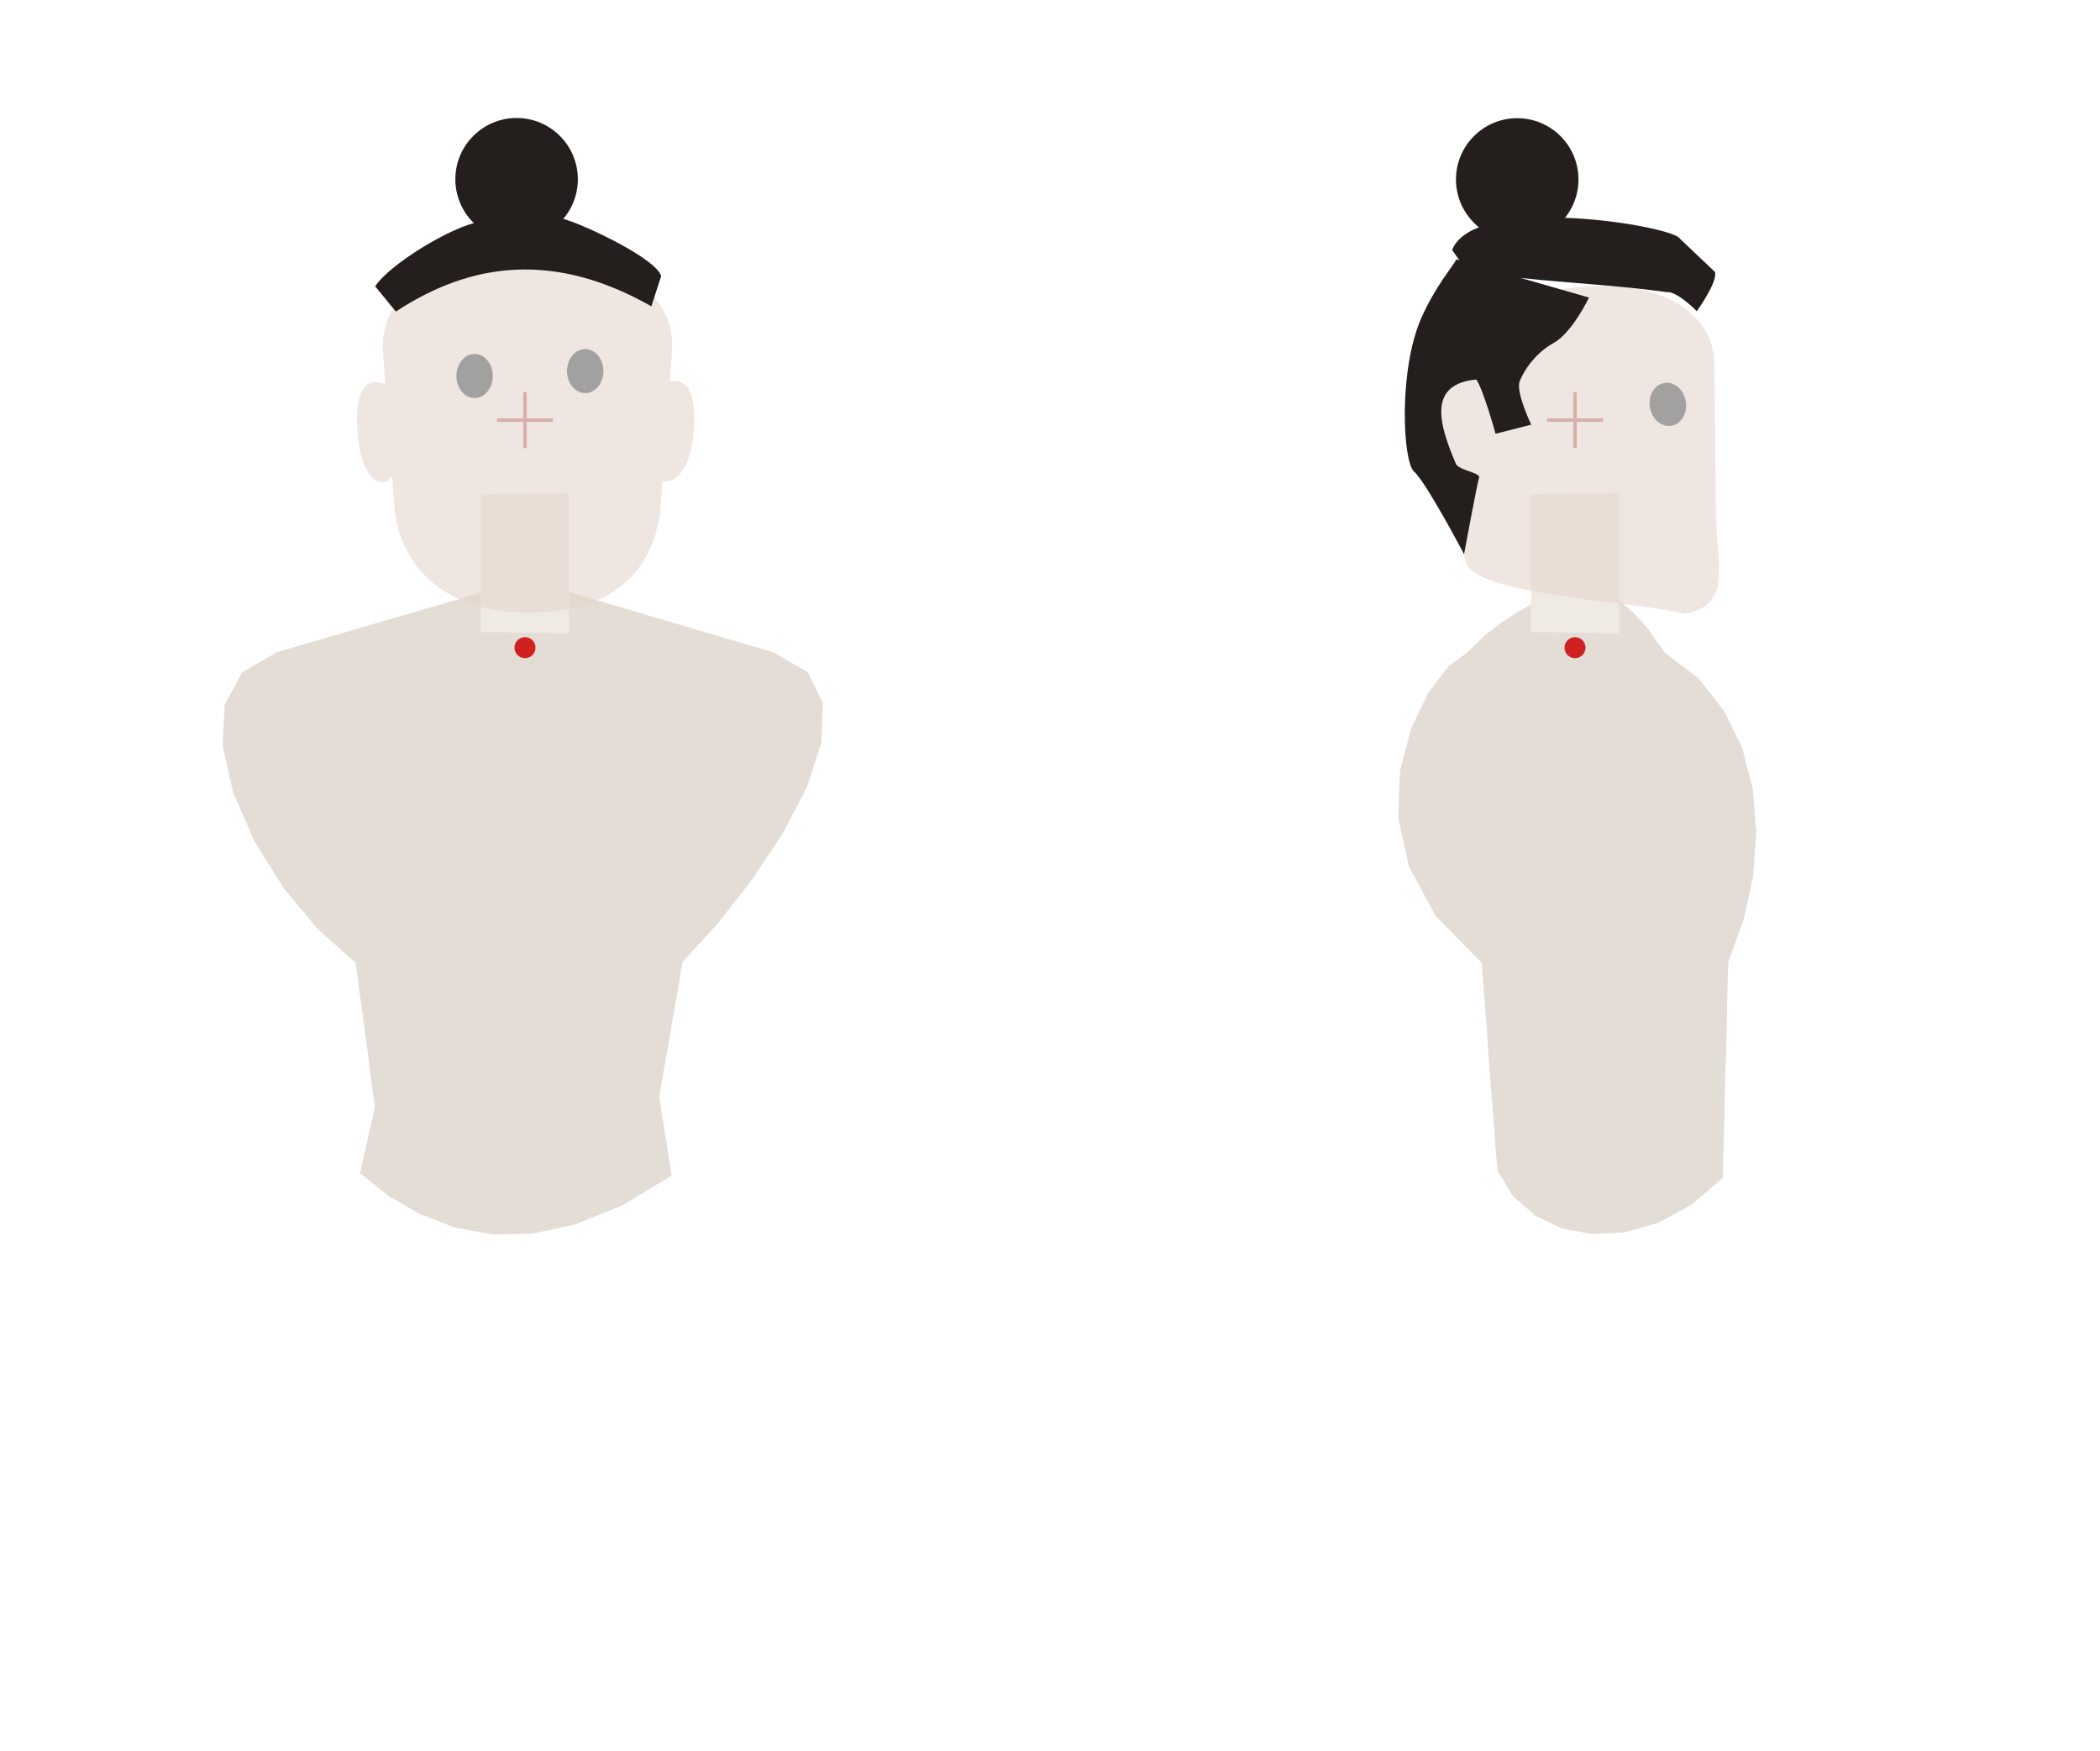
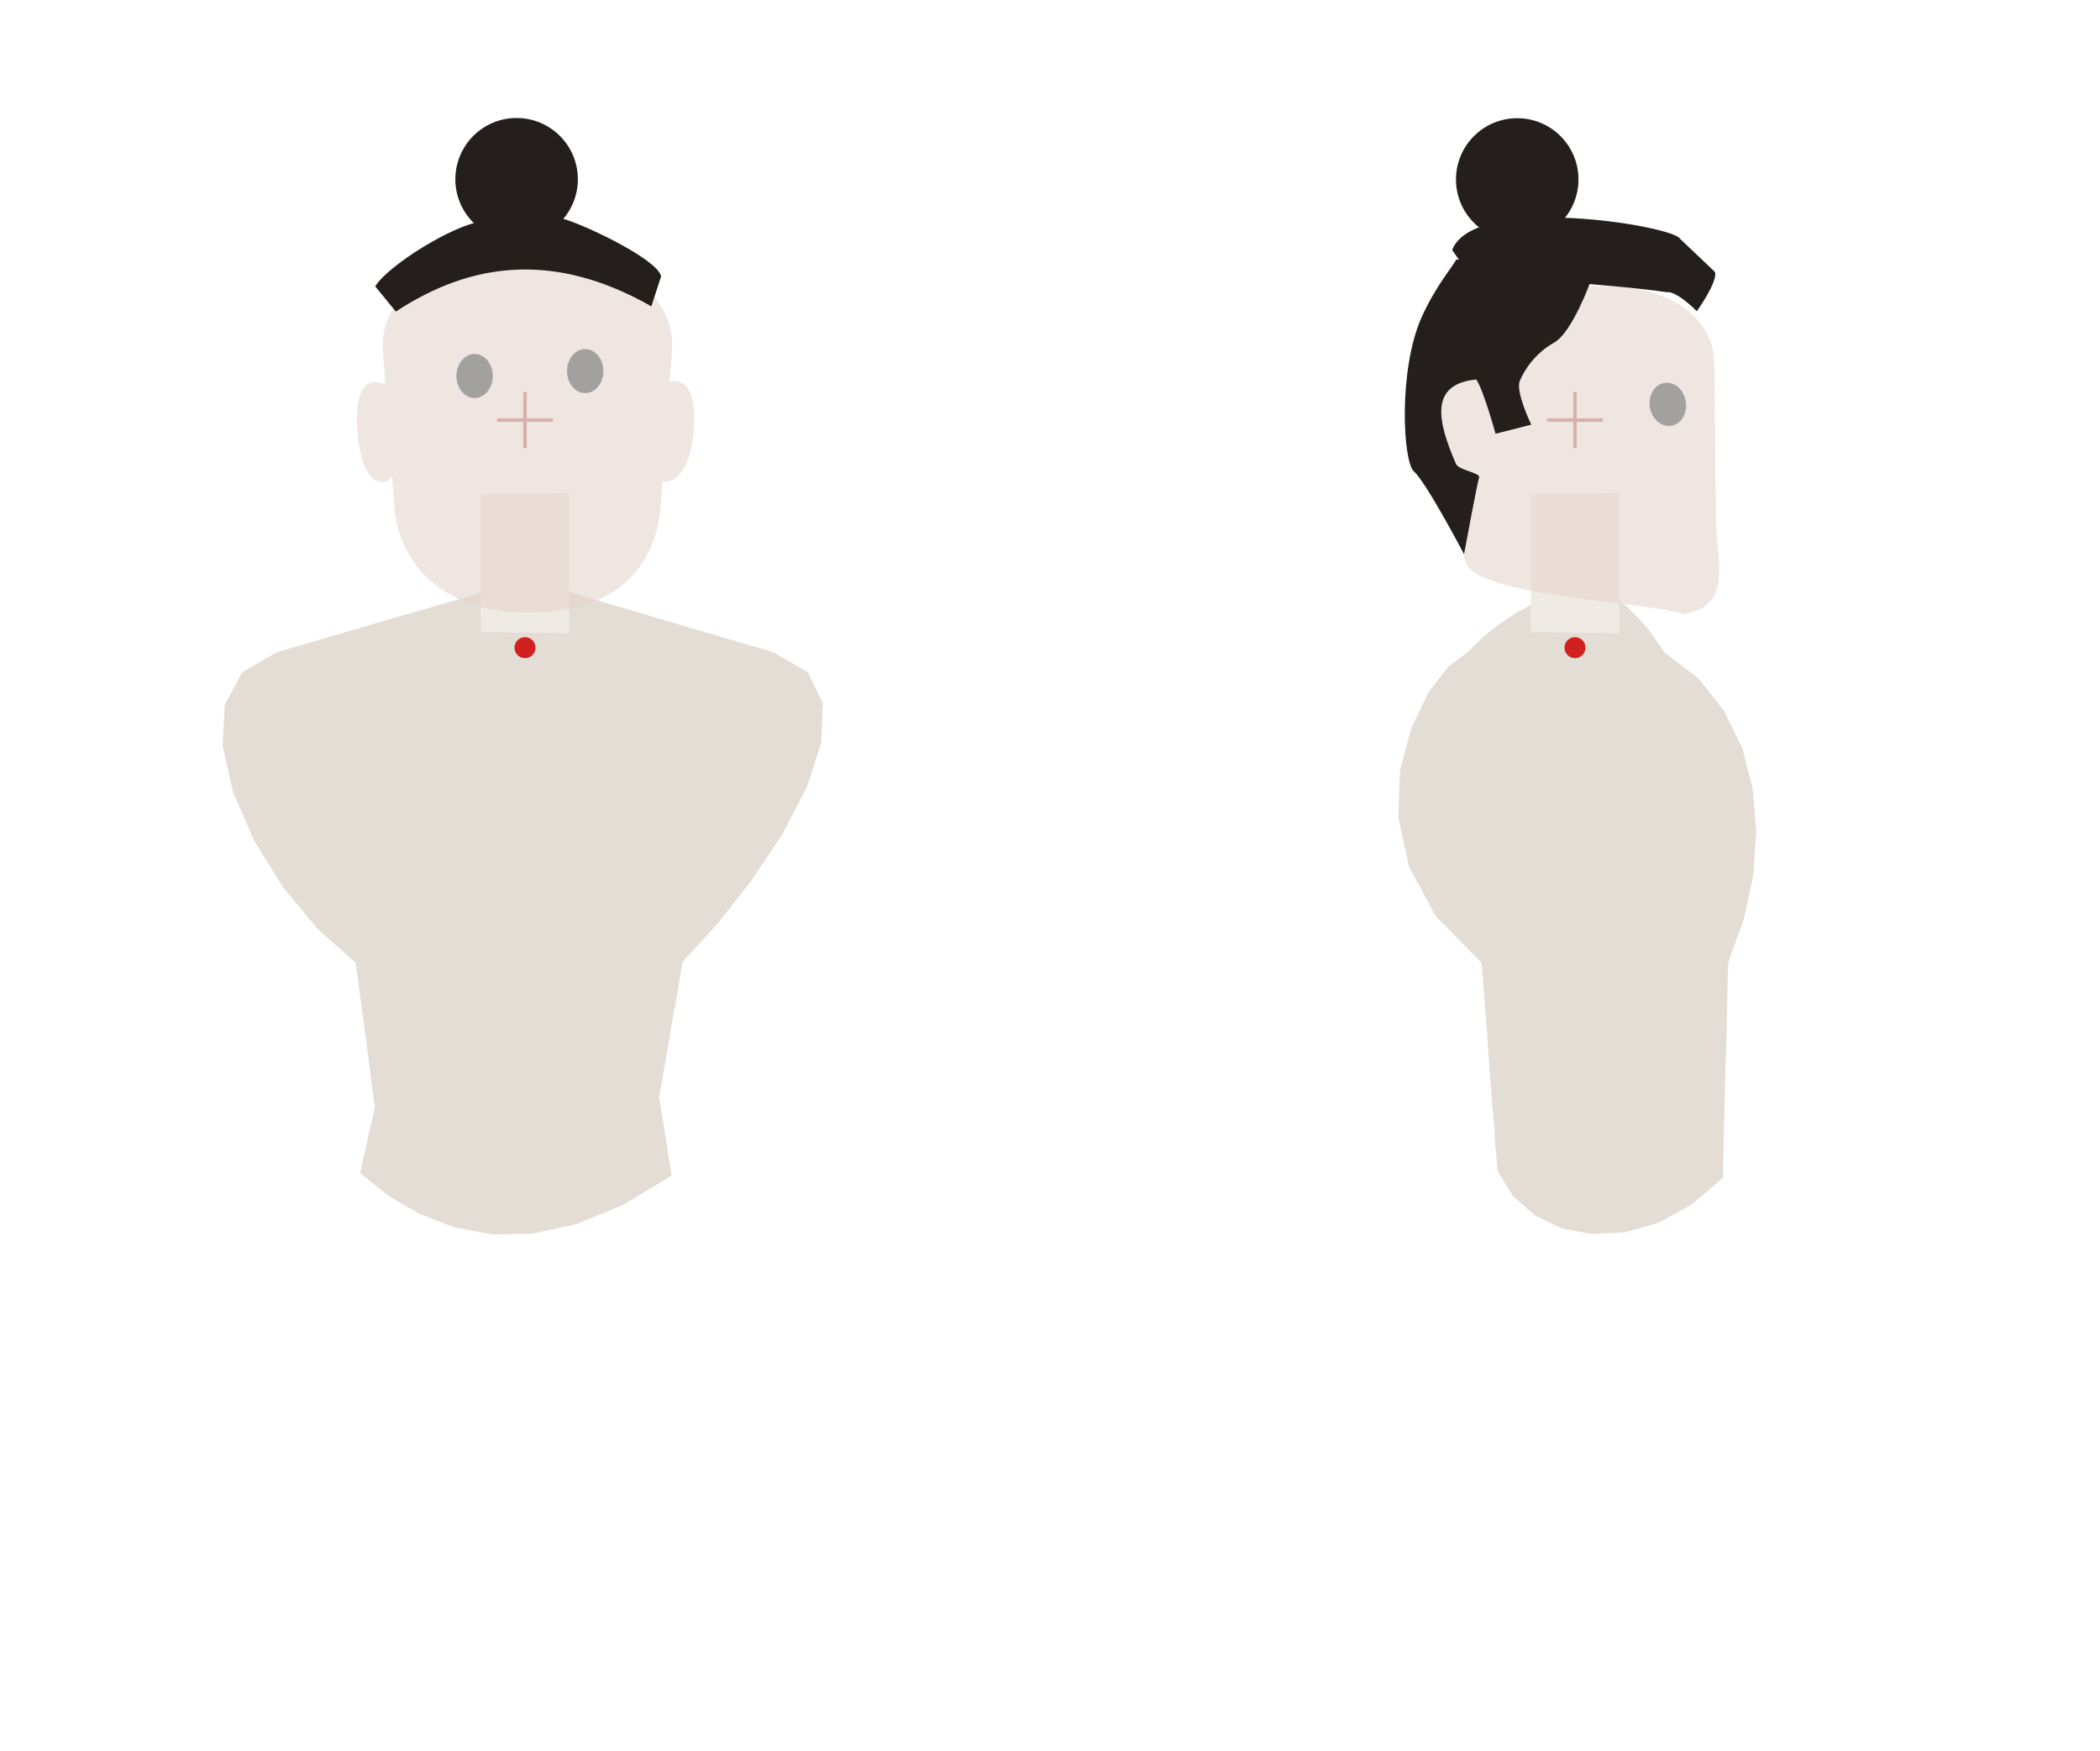
<svg xmlns="http://www.w3.org/2000/svg" width="1200" height="1000" viewBox="-1.5 -1.2 6 5" version="1.1" id="svg2032">
  <defs id="defs2036" />
  <g id="g1994">
    <g opacity="0.7" id="g1976">
      <path d="M0.709 0.663L0.621 0.637L0.532 0.611L0.444 0.585L0.356 0.559L0.268 0.533L0.18 0.507L0.092 0.481L0.004 0.455L-0.085 0.481L-0.174 0.507L-0.263 0.533L-0.353 0.559L-0.442 0.585L-0.531 0.611L-0.62 0.637L-0.709 0.663L-0.808 0.72L-0.858 0.813L-0.864 0.93L-0.834 1.063L-0.774 1.201L-0.691 1.335L-0.592 1.454L-0.484 1.55L-0.477 1.601L-0.47 1.653L-0.463 1.704L-0.456 1.756L-0.449 1.808L-0.443 1.859L-0.436 1.911L-0.429 1.962L-0.434 1.986L-0.439 2.009L-0.445 2.033L-0.45 2.056L-0.455 2.08L-0.461 2.104L-0.466 2.127L-0.471 2.151L-0.39 2.216L-0.3 2.268L-0.202 2.306L-0.094 2.326L0.021 2.324L0.145 2.297L0.278 2.243L0.419 2.158L0.415 2.13L0.41 2.102L0.406 2.074L0.401 2.046L0.397 2.018L0.392 1.989L0.388 1.961L0.383 1.933L0.392 1.885L0.4 1.837L0.409 1.789L0.417 1.741L0.425 1.693L0.434 1.644L0.442 1.596L0.45 1.548L0.549 1.44L0.647 1.315L0.736 1.182L0.806 1.047L0.847 0.92L0.851 0.808L0.808 0.72Z" fill="#d9cfc4" id="path1954" />
      <path d="M0.126 0.609L0.126 0.558L0.126 0.508L0.126 0.458L0.126 0.408L0.126 0.358L0.126 0.308L0.126 0.258L0.126 0.208L0.095 0.208L0.063 0.209L0.032 0.209L0 0.21L-0.032 0.211L-0.063 0.211L-0.095 0.212L-0.126 0.212L-0.126 0.262L-0.126 0.311L-0.126 0.36L-0.126 0.409L-0.126 0.458L-0.126 0.507L-0.126 0.557L-0.126 0.606L-0.095 0.606L-0.063 0.606L-0.032 0.607L0 0.607L0.032 0.607L0.063 0.608L0.095 0.608Z" fill="#e8e1d9" id="path1956" />
      <path d="M-0.08 0H0.08M0 -0.08V0.08" stroke="#b04040" stroke-width="0.01" fill="none" id="path1958" />
      <g opacity="0.6" id="g1974">
        <g id="g1966">
          <path style="fill:#d9c3b6;stroke-width:0.015" d="m 0.014,0.55 c 0.288,0 0.364,-0.177 0.373,-0.301 l 0.033,-0.447 c 0.009,-0.123 -0.089,-0.277 -0.41,-0.277 -0.321,0 -0.425,0.154 -0.416,0.277 l 0.033,0.447 c 0.009,0.123 0.099,0.301 0.387,0.301 z" id="path1960" />
          <path style="fill:#d9c3b6;fill-opacity:1;stroke-width:0.015" d="m 0.37,0.156 0.003,-0.246 c 5.574e-4,-0.002 0.121,-0.091 0.11,0.111 -0.01,0.166 -0.095,0.175 -0.113,0.135 z" id="path1962" />
          <path style="fill:#d9c3b6;fill-opacity:1;stroke-width:0.015" d="m -0.378,0.156 -0.003,-0.246 c -5.575e-4,-0.002 -0.11,-0.085 -0.098,0.117 0.01,0.166 0.083,0.169 0.101,0.129 z" id="path1964" />
        </g>
        <g id="g1972">
          <ellipse style="fill:#241f1c;stroke-width:0.015" cx="-0.144" cy="-0.126" rx="0.052" ry="0.063" id="ellipse1968" />
          <ellipse style="fill:#241f1c;stroke-width:0.015" cx="0.172" cy="-0.14" rx="0.052" ry="0.063" id="ellipse1970" />
        </g>
      </g>
    </g>
    <g id="g1978">
      <path style="display:none;fill:#241f1c;fill-opacity:1;stroke-width:0.015" d="m -0.351,0.309 c 0,0 -0.129,-0.202 -0.132,-0.262 -0.003,-0.059 0,-0.348 0.039,-0.41 0.039,-0.062 0.23,-0.172 0.307,-0.184 0.077,-0.012 0.184,-0.027 0.25,-0.006 0.065,0.021 0.328,0.113 0.34,0.161 0.012,0.048 0.03,0.375 0.03,0.44 0,0.065 -0.129,0.288 -0.129,0.288" id="path1982" />
    </g>
    <g id="g1980" />
    <g id="g1984" style="display:none">
      <a id="a2178" />
    </g>
    <g id="g1988">
      <circle style="fill:#241f1c;fill-opacity:1;stroke-width:0.015" cx="-0.024" cy="-0.688" r="0.175" id="circle1986" />
      <path style="display:inline;fill:#241f1c;fill-opacity:1;stroke-width:0.015" d="m -0.428,-0.382 c 0.039,-0.062 0.22,-0.172 0.297,-0.184 0.077,-0.012 0.184,-0.027 0.25,-0.006 0.065,0.021 0.258,0.113 0.27,0.161 l -0.028,0.086 c -0.276,-0.157 -0.514,-0.127 -0.73,0.015 z" id="path1982-3" />
    </g>
    <g id="g1992">
      <circle cx="0" cy="0.65" r="0.03" fill="#d02020" id="circle1990" />
    </g>
  </g>
  <g transform="translate(3 0)" id="g2030">
    <g opacity="0.7" id="g2012">
      <path d="M0.255 0.663L0.244 0.646L0.228 0.624L0.208 0.596L0.183 0.567L0.153 0.537L0.116 0.508L0.073 0.482L0.022 0.462L-0.005 0.475L-0.038 0.489L-0.076 0.505L-0.118 0.524L-0.164 0.548L-0.211 0.579L-0.259 0.616L-0.307 0.663L-0.362 0.704L-0.419 0.778L-0.468 0.88L-0.5 1.001L-0.505 1.136L-0.474 1.276L-0.398 1.417L-0.267 1.55L-0.263 1.598L-0.259 1.648L-0.255 1.7L-0.251 1.752L-0.248 1.804L-0.244 1.857L-0.24 1.91L-0.236 1.962L-0.234 1.986L-0.232 2.009L-0.23 2.032L-0.229 2.055L-0.227 2.078L-0.225 2.101L-0.223 2.123L-0.221 2.145L-0.177 2.217L-0.114 2.272L-0.038 2.309L0.049 2.325L0.142 2.32L0.238 2.293L0.333 2.241L0.423 2.164L0.423 2.132L0.424 2.101L0.425 2.071L0.425 2.042L0.426 2.014L0.427 1.986L0.427 1.959L0.428 1.933L0.429 1.888L0.43 1.844L0.432 1.799L0.433 1.753L0.434 1.706L0.435 1.656L0.436 1.604L0.438 1.548L0.482 1.427L0.509 1.302L0.518 1.176L0.508 1.054L0.478 0.937L0.426 0.831L0.353 0.738Z" fill="#d9cfc4" id="path1996" />
      <path d="M0.126 0.609L0.126 0.558L0.126 0.508L0.126 0.458L0.126 0.408L0.126 0.358L0.126 0.308L0.126 0.258L0.126 0.208L0.095 0.208L0.063 0.209L0.032 0.209L0 0.21L-0.032 0.211L-0.063 0.211L-0.095 0.212L-0.126 0.212L-0.126 0.262L-0.126 0.311L-0.126 0.36L-0.126 0.409L-0.126 0.458L-0.126 0.507L-0.126 0.557L-0.126 0.606L-0.095 0.606L-0.063 0.606L-0.032 0.607L0 0.607L0.032 0.607L0.063 0.608L0.095 0.608Z" fill="#e8e1d9" id="path1998" />
      <path d="M-0.08 0H0.08M0 -0.08V0.08" stroke="#b04040" stroke-width="0.01" fill="none" id="path2000" />
      <g opacity="0.6" id="g2010">
        <g id="g2004">
          <path style="fill:#d9c3b6;stroke-width:0.015" d="m 0.311,0.554 c 0.14,-0.024 0.094,-0.142 0.092,-0.275 l -0.005,-0.443 c -0.001,-0.124 -0.132,-0.259 -0.449,-0.208 -0.317,0.051 -0.395,0.22 -0.366,0.34 l 0.104,0.436 c 0.024,0.1 0.513,0.114 0.624,0.15 z" id="path2002" />
        </g>
        <g id="g2008">
          <ellipse style="fill:#241f1c;stroke-width:0.015" cx="0.269" cy="-0.002" rx="0.052" ry="0.062" transform="rotate(-9.201606)" id="ellipse2006" />
        </g>
      </g>
    </g>
    <g id="g2014">
-       <path style="fill:#241f1c;fill-opacity:1;stroke-width:0.015" d="m -0.339,-0.459 c -0.01,0.02 -0.06,0.077 -0.1,0.167 -0.066,0.15 -0.053,0.411 -0.021,0.439 0.034,0.029 0.143,0.236 0.143,0.236 0,0 0.038,-0.205 0.043,-0.219 0.005,-0.014 -0.062,-0.021 -0.067,-0.041 -0.05,-0.116 -0.078,-0.226 0.059,-0.239 0.021,0.031 0.055,0.155 0.055,0.155 l 0.102,-0.026 c 0,0 -0.045,-0.093 -0.033,-0.124 0.012,-0.031 0.045,-0.081 0.098,-0.11 0.052,-0.029 0.1,-0.129 0.1,-0.129" id="path2291" />
+       <path style="fill:#241f1c;fill-opacity:1;stroke-width:0.015" d="m -0.339,-0.459 c -0.01,0.02 -0.06,0.077 -0.1,0.167 -0.066,0.15 -0.053,0.411 -0.021,0.439 0.034,0.029 0.143,0.236 0.143,0.236 0,0 0.038,-0.205 0.043,-0.219 0.005,-0.014 -0.062,-0.021 -0.067,-0.041 -0.05,-0.116 -0.078,-0.226 0.059,-0.239 0.021,0.031 0.055,0.155 0.055,0.155 l 0.102,-0.026 c 0,0 -0.045,-0.093 -0.033,-0.124 0.012,-0.031 0.045,-0.081 0.098,-0.11 0.052,-0.029 0.104,-0.174 0.104,-0.174" id="path2291" />
    </g>
    <g id="g2016" />
    <g id="g2018" />
    <g id="g2024">
      <path style="fill:#241f1c;fill-opacity:1;stroke-width:0.015" d="m 0.267,-0.321 c 0.033,0.005 0.081,0.055 0.081,0.055 0,0 0.06,-0.083 0.052,-0.112 l -0.1,-0.095 c -0.017,-0.037 -0.588,-0.131 -0.651,0.032 l 0.041,0.059 c 0.19,0.033 0.385,0.035 0.576,0.062 z" transform="translate(0,-0.045)" id="path2020" />
      <circle style="fill:#241f1c;fill-opacity:1;stroke-width:0.015" cx="-0.219" cy="-0.627" r="0.175" transform="translate(0.05393185,-0.0603948)" id="circle2022" />
    </g>
    <g id="g2028">
      <circle cx="0" cy="0.65" r="0.03" fill="#d02020" id="circle2026" />
    </g>
  </g>
</svg>
